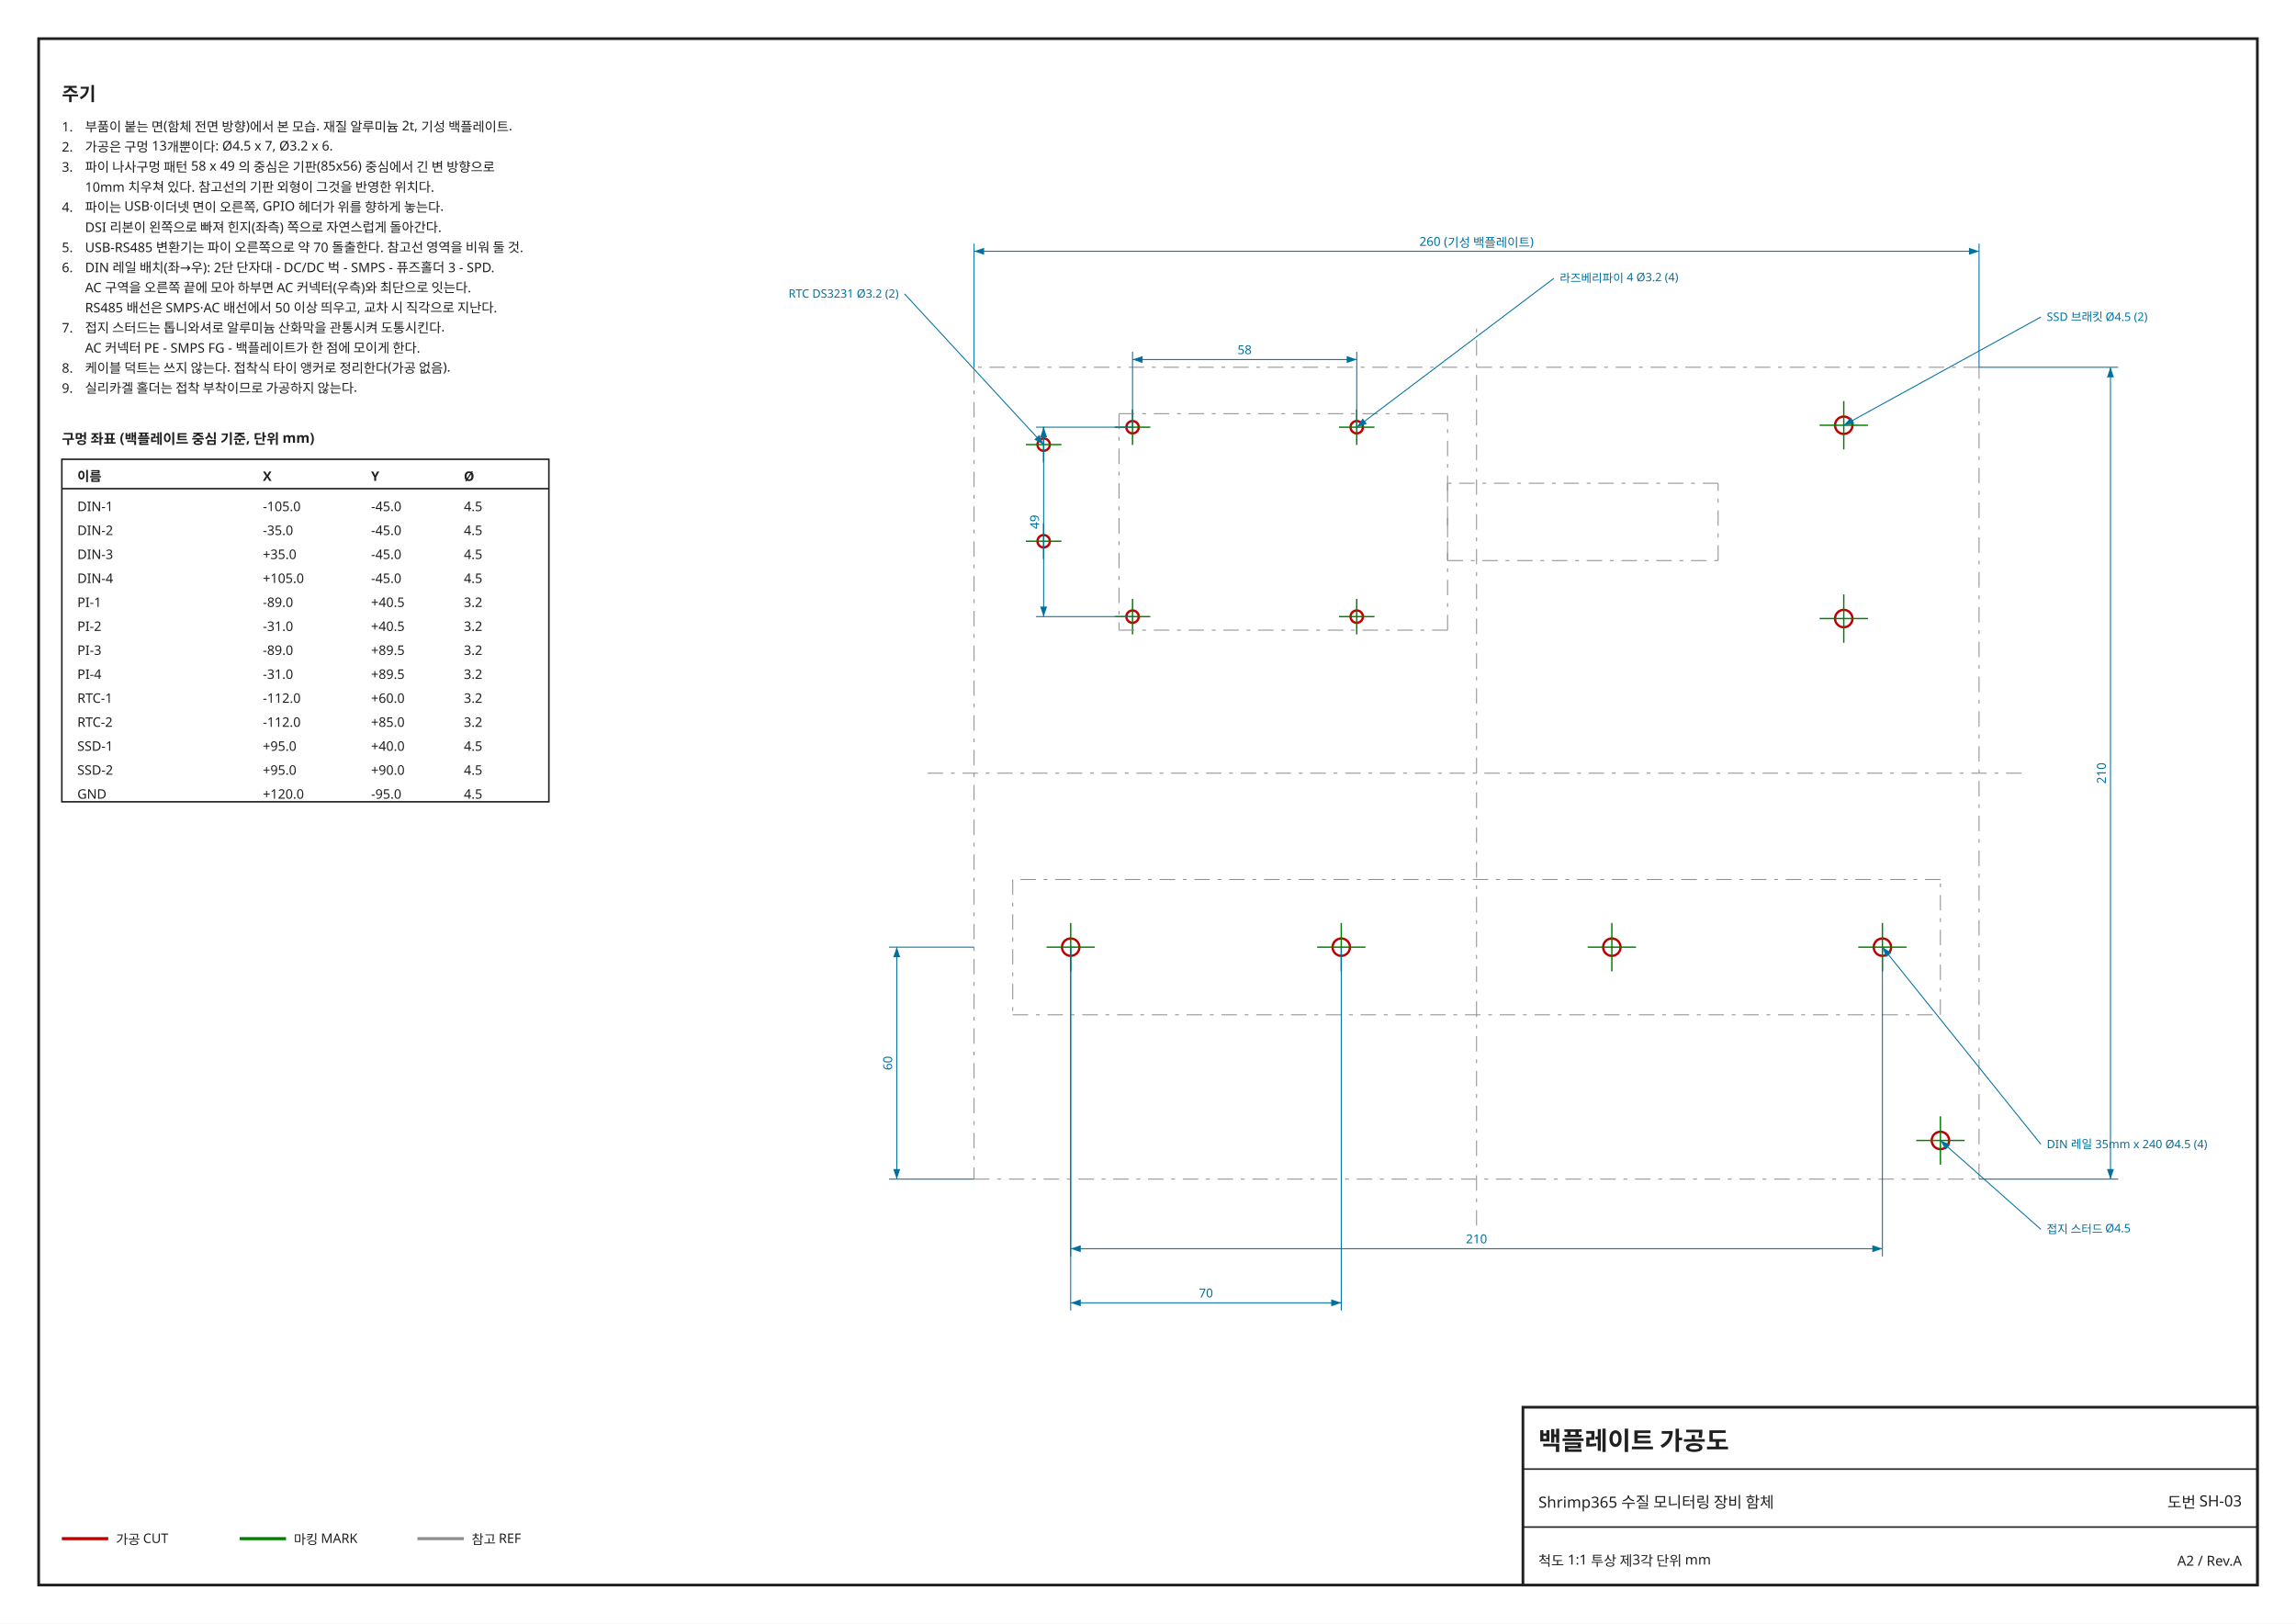
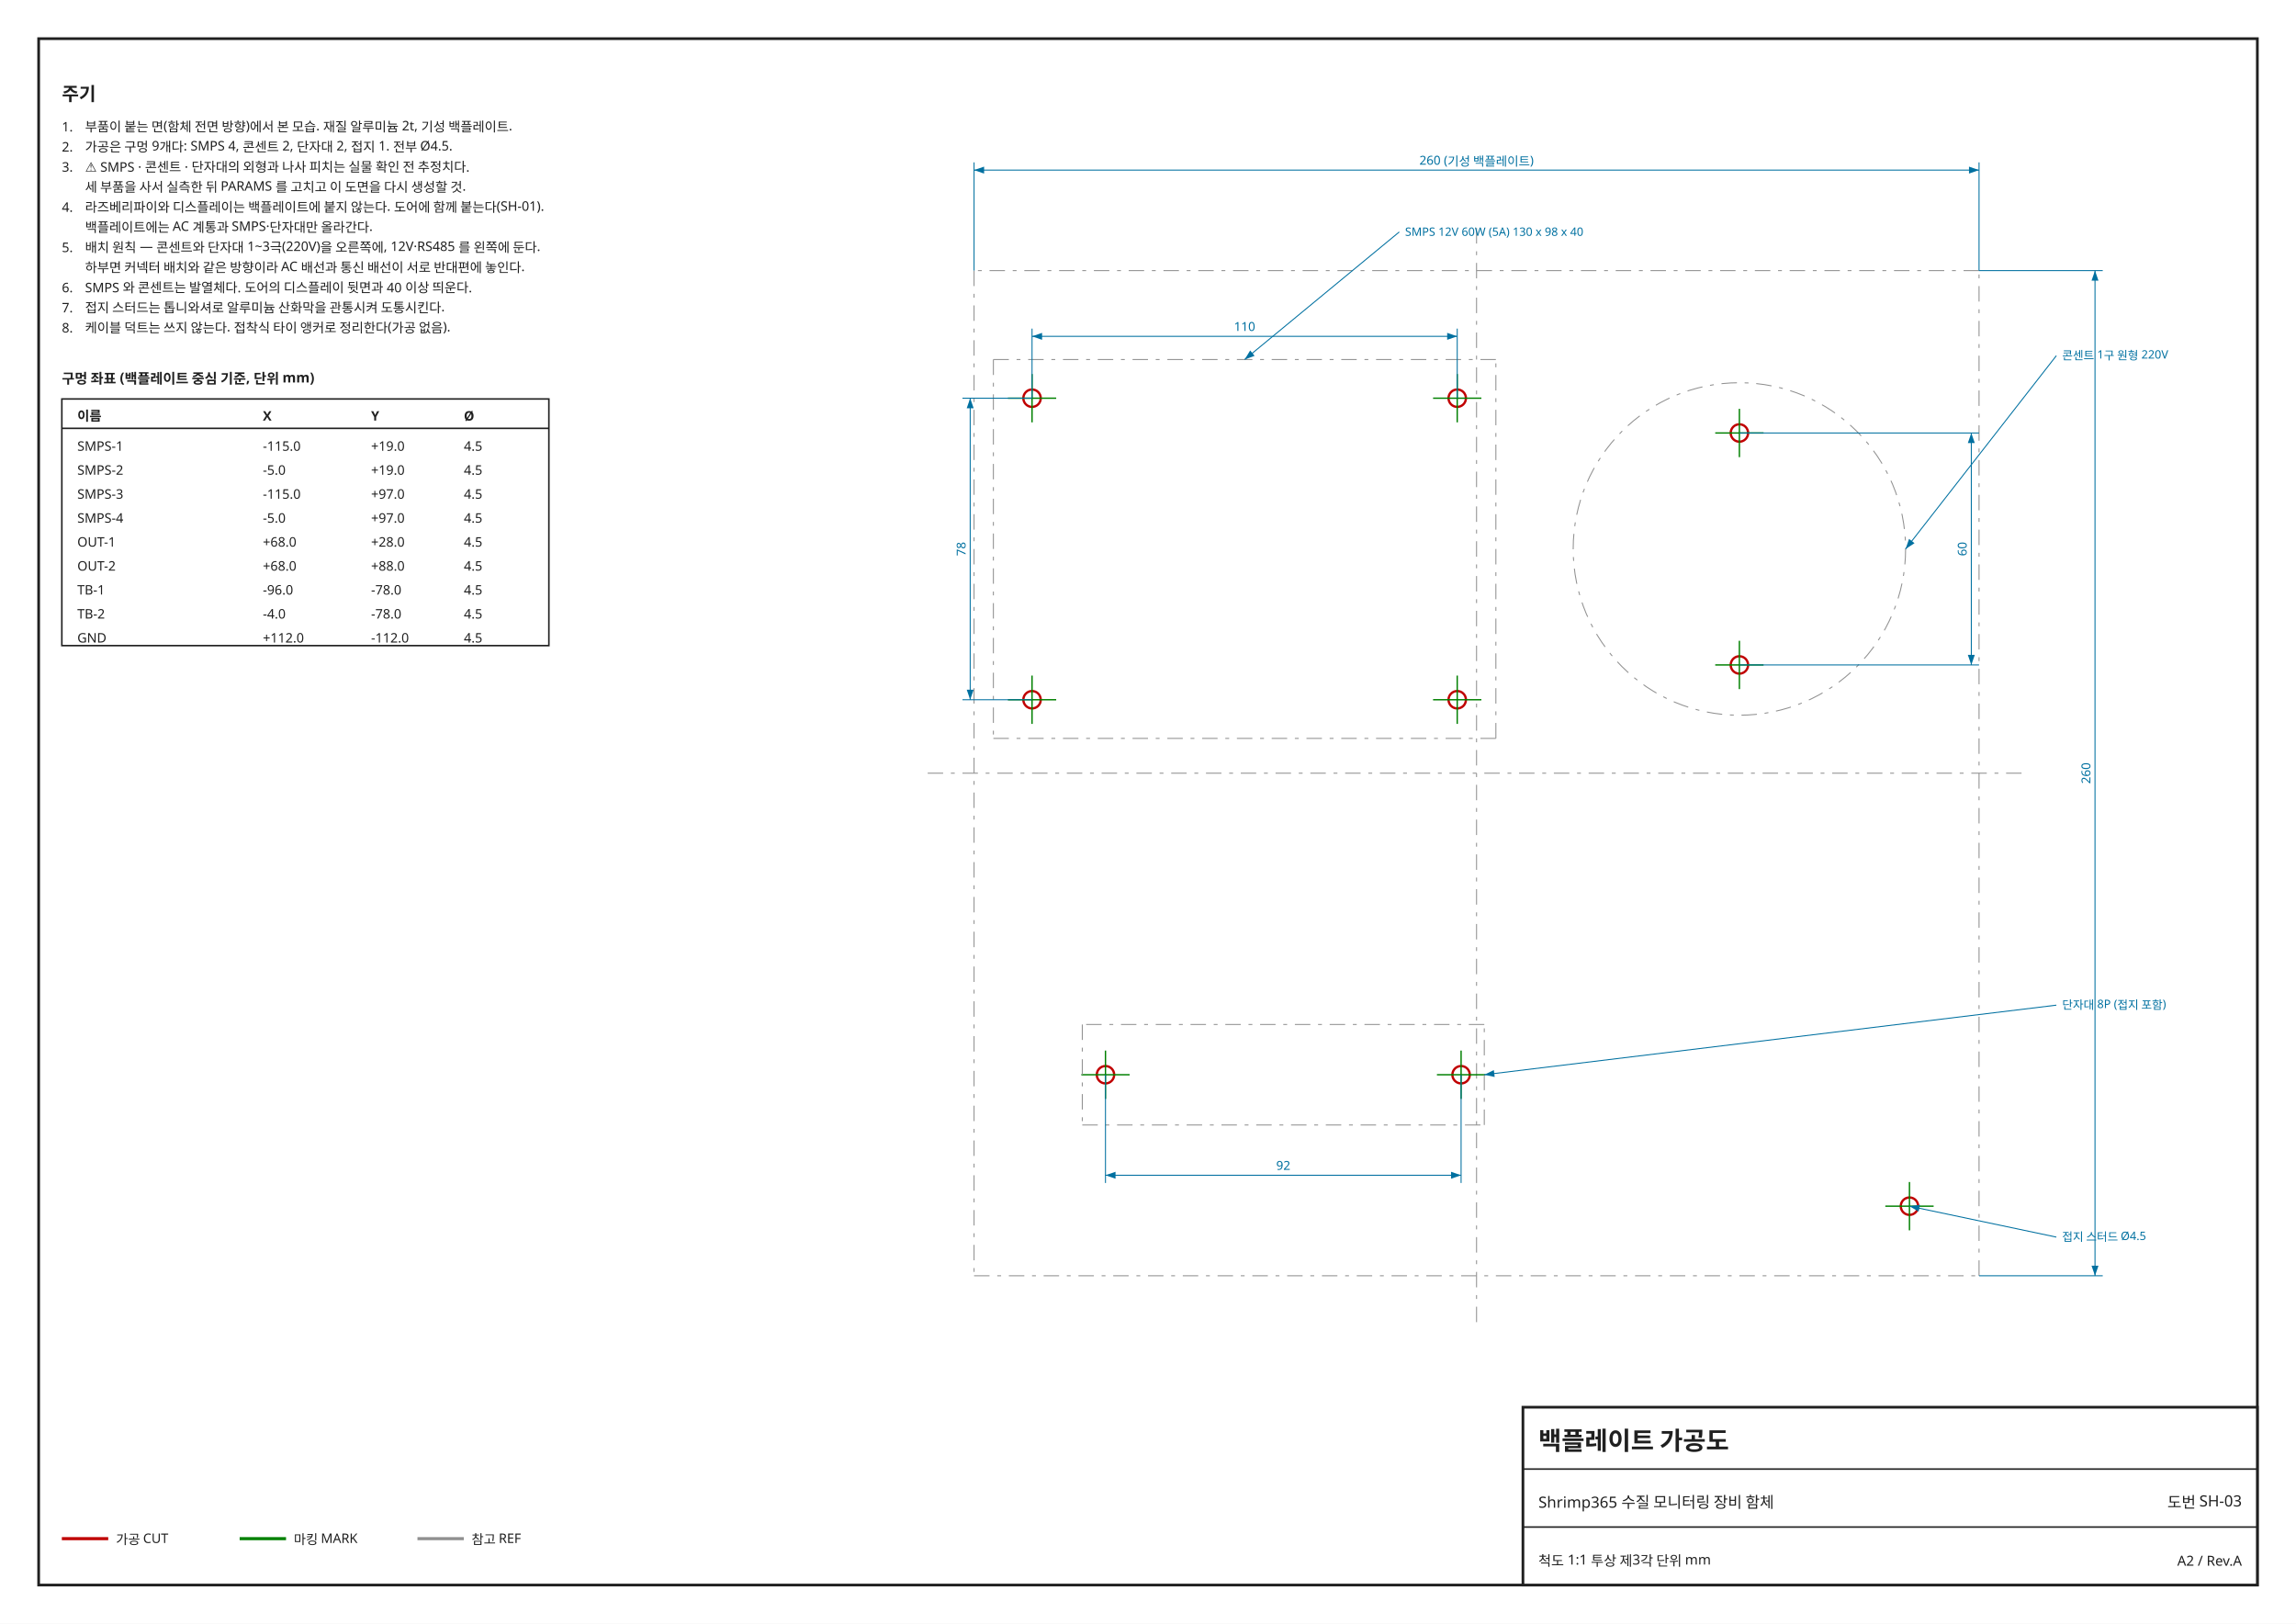
<svg xmlns="http://www.w3.org/2000/svg" width="594mm" height="420mm" viewBox="0 0 594 420">
  <rect x="0" y="0" width="594.0" height="420.0" fill="#ffffff" />
  <rect x="10" y="10" width="574.0" height="400.0" fill="none" stroke="#202020" stroke-width="0.7" />
-   <line x1="252.000" y1="305.000" x2="512.000" y2="305.000" stroke="#909090" stroke-width="0.25" stroke-dasharray="4,2,1,2" fill="none" />
-   <line x1="512.000" y1="305.000" x2="512.000" y2="95.000" stroke="#909090" stroke-width="0.25" stroke-dasharray="4,2,1,2" fill="none" />
-   <line x1="512.000" y1="95.000" x2="252.000" y2="95.000" stroke="#909090" stroke-width="0.25" stroke-dasharray="4,2,1,2" fill="none" />
-   <line x1="252.000" y1="95.000" x2="252.000" y2="305.000" stroke="#909090" stroke-width="0.25" stroke-dasharray="4,2,1,2" fill="none" />
+   <line x1="252.000" y1="330.000" x2="512.000" y2="330.000" stroke="#909090" stroke-width="0.25" stroke-dasharray="4,2,1,2" fill="none" />
+   <line x1="512.000" y1="330.000" x2="512.000" y2="70.000" stroke="#909090" stroke-width="0.25" stroke-dasharray="4,2,1,2" fill="none" />
+   <line x1="512.000" y1="70.000" x2="252.000" y2="70.000" stroke="#909090" stroke-width="0.25" stroke-dasharray="4,2,1,2" fill="none" />
+   <line x1="252.000" y1="70.000" x2="252.000" y2="330.000" stroke="#909090" stroke-width="0.25" stroke-dasharray="4,2,1,2" fill="none" />
  <line x1="240.000" y1="200.000" x2="524.000" y2="200.000" stroke="#909090" stroke-width="0.25" stroke-dasharray="4,2,1,2" fill="none" />
-   <line x1="382.000" y1="317.000" x2="382.000" y2="83.000" stroke="#909090" stroke-width="0.25" stroke-dasharray="4,2,1,2" fill="none" />
-   <circle cx="277.000" cy="245.000" r="2.250" stroke="#c00000" stroke-width="0.6" fill="none" />
-   <line x1="270.750" y1="245.000" x2="283.250" y2="245.000" stroke="#008000" stroke-width="0.35" fill="none" />
-   <line x1="277.000" y1="251.250" x2="277.000" y2="238.750" stroke="#008000" stroke-width="0.35" fill="none" />
-   <circle cx="347.000" cy="245.000" r="2.250" stroke="#c00000" stroke-width="0.6" fill="none" />
-   <line x1="340.750" y1="245.000" x2="353.250" y2="245.000" stroke="#008000" stroke-width="0.35" fill="none" />
-   <line x1="347.000" y1="251.250" x2="347.000" y2="238.750" stroke="#008000" stroke-width="0.35" fill="none" />
-   <circle cx="417.000" cy="245.000" r="2.250" stroke="#c00000" stroke-width="0.6" fill="none" />
-   <line x1="410.750" y1="245.000" x2="423.250" y2="245.000" stroke="#008000" stroke-width="0.35" fill="none" />
-   <line x1="417.000" y1="251.250" x2="417.000" y2="238.750" stroke="#008000" stroke-width="0.35" fill="none" />
-   <circle cx="487.000" cy="245.000" r="2.250" stroke="#c00000" stroke-width="0.6" fill="none" />
-   <line x1="480.750" y1="245.000" x2="493.250" y2="245.000" stroke="#008000" stroke-width="0.35" fill="none" />
-   <line x1="487.000" y1="251.250" x2="487.000" y2="238.750" stroke="#008000" stroke-width="0.35" fill="none" />
-   <circle cx="293.000" cy="159.500" r="1.600" stroke="#c00000" stroke-width="0.6" fill="none" />
-   <line x1="288.400" y1="159.500" x2="297.600" y2="159.500" stroke="#008000" stroke-width="0.35" fill="none" />
-   <line x1="293.000" y1="164.100" x2="293.000" y2="154.900" stroke="#008000" stroke-width="0.35" fill="none" />
-   <circle cx="351.000" cy="159.500" r="1.600" stroke="#c00000" stroke-width="0.6" fill="none" />
-   <line x1="346.400" y1="159.500" x2="355.600" y2="159.500" stroke="#008000" stroke-width="0.35" fill="none" />
-   <line x1="351.000" y1="164.100" x2="351.000" y2="154.900" stroke="#008000" stroke-width="0.35" fill="none" />
-   <circle cx="293.000" cy="110.500" r="1.600" stroke="#c00000" stroke-width="0.6" fill="none" />
-   <line x1="288.400" y1="110.500" x2="297.600" y2="110.500" stroke="#008000" stroke-width="0.35" fill="none" />
-   <line x1="293.000" y1="115.100" x2="293.000" y2="105.900" stroke="#008000" stroke-width="0.35" fill="none" />
-   <circle cx="351.000" cy="110.500" r="1.600" stroke="#c00000" stroke-width="0.6" fill="none" />
-   <line x1="346.400" y1="110.500" x2="355.600" y2="110.500" stroke="#008000" stroke-width="0.35" fill="none" />
-   <line x1="351.000" y1="115.100" x2="351.000" y2="105.900" stroke="#008000" stroke-width="0.35" fill="none" />
-   <circle cx="270.000" cy="140.000" r="1.600" stroke="#c00000" stroke-width="0.6" fill="none" />
-   <line x1="265.400" y1="140.000" x2="274.600" y2="140.000" stroke="#008000" stroke-width="0.35" fill="none" />
-   <line x1="270.000" y1="144.600" x2="270.000" y2="135.400" stroke="#008000" stroke-width="0.35" fill="none" />
-   <circle cx="270.000" cy="115.000" r="1.600" stroke="#c00000" stroke-width="0.6" fill="none" />
-   <line x1="265.400" y1="115.000" x2="274.600" y2="115.000" stroke="#008000" stroke-width="0.35" fill="none" />
-   <line x1="270.000" y1="119.600" x2="270.000" y2="110.400" stroke="#008000" stroke-width="0.35" fill="none" />
-   <circle cx="477.000" cy="160.000" r="2.250" stroke="#c00000" stroke-width="0.6" fill="none" />
-   <line x1="470.750" y1="160.000" x2="483.250" y2="160.000" stroke="#008000" stroke-width="0.35" fill="none" />
-   <line x1="477.000" y1="166.250" x2="477.000" y2="153.750" stroke="#008000" stroke-width="0.35" fill="none" />
-   <circle cx="477.000" cy="110.000" r="2.250" stroke="#c00000" stroke-width="0.6" fill="none" />
-   <line x1="470.750" y1="110.000" x2="483.250" y2="110.000" stroke="#008000" stroke-width="0.35" fill="none" />
-   <line x1="477.000" y1="116.250" x2="477.000" y2="103.750" stroke="#008000" stroke-width="0.35" fill="none" />
-   <circle cx="502.000" cy="295.000" r="2.250" stroke="#c00000" stroke-width="0.6" fill="none" />
-   <line x1="495.750" y1="295.000" x2="508.250" y2="295.000" stroke="#008000" stroke-width="0.35" fill="none" />
-   <line x1="502.000" y1="301.250" x2="502.000" y2="288.750" stroke="#008000" stroke-width="0.35" fill="none" />
-   <line x1="262.000" y1="262.500" x2="502.000" y2="262.500" stroke="#909090" stroke-width="0.25" stroke-dasharray="4,2,1,2" fill="none" />
-   <line x1="502.000" y1="262.500" x2="502.000" y2="227.500" stroke="#909090" stroke-width="0.25" stroke-dasharray="4,2,1,2" fill="none" />
-   <line x1="502.000" y1="227.500" x2="262.000" y2="227.500" stroke="#909090" stroke-width="0.25" stroke-dasharray="4,2,1,2" fill="none" />
-   <line x1="262.000" y1="227.500" x2="262.000" y2="262.500" stroke="#909090" stroke-width="0.25" stroke-dasharray="4,2,1,2" fill="none" />
-   <line x1="289.500" y1="163.000" x2="374.500" y2="163.000" stroke="#909090" stroke-width="0.25" stroke-dasharray="4,2,1,2" fill="none" />
-   <line x1="374.500" y1="163.000" x2="374.500" y2="107.000" stroke="#909090" stroke-width="0.25" stroke-dasharray="4,2,1,2" fill="none" />
-   <line x1="374.500" y1="107.000" x2="289.500" y2="107.000" stroke="#909090" stroke-width="0.25" stroke-dasharray="4,2,1,2" fill="none" />
-   <line x1="289.500" y1="107.000" x2="289.500" y2="163.000" stroke="#909090" stroke-width="0.25" stroke-dasharray="4,2,1,2" fill="none" />
-   <line x1="374.500" y1="145.000" x2="444.500" y2="145.000" stroke="#909090" stroke-width="0.25" stroke-dasharray="4,2,1,2" fill="none" />
-   <line x1="444.500" y1="145.000" x2="444.500" y2="125.000" stroke="#909090" stroke-width="0.25" stroke-dasharray="4,2,1,2" fill="none" />
-   <line x1="444.500" y1="125.000" x2="374.500" y2="125.000" stroke="#909090" stroke-width="0.25" stroke-dasharray="4,2,1,2" fill="none" />
-   <line x1="374.500" y1="125.000" x2="374.500" y2="145.000" stroke="#909090" stroke-width="0.25" stroke-dasharray="4,2,1,2" fill="none" />
-   <line x1="277.000" y1="245.000" x2="277.000" y2="325.000" stroke="#0070a0" stroke-width="0.25" fill="none" />
-   <line x1="487.000" y1="245.000" x2="487.000" y2="325.000" stroke="#0070a0" stroke-width="0.25" fill="none" />
-   <line x1="277.000" y1="323.000" x2="487.000" y2="323.000" stroke="#0070a0" stroke-width="0.25" fill="none" />
-   <polygon points="277.000,323.000 279.600,323.900 279.600,322.100" fill="#0070a0" />
-   <polygon points="487.000,323.000 484.400,322.100 484.400,323.900" fill="#0070a0" />
-   <text x="382.000" y="321.600" font-family="sans-serif" font-size="3.20" text-anchor="middle" fill="#0070a0" font-weight="normal">210</text>
-   <line x1="277.000" y1="245.000" x2="277.000" y2="339.000" stroke="#0070a0" stroke-width="0.25" fill="none" />
-   <line x1="347.000" y1="245.000" x2="347.000" y2="339.000" stroke="#0070a0" stroke-width="0.25" fill="none" />
-   <line x1="277.000" y1="337.000" x2="347.000" y2="337.000" stroke="#0070a0" stroke-width="0.25" fill="none" />
-   <polygon points="277.000,337.000 279.600,337.900 279.600,336.100" fill="#0070a0" />
-   <polygon points="347.000,337.000 344.400,336.100 344.400,337.900" fill="#0070a0" />
-   <text x="312.000" y="335.600" font-family="sans-serif" font-size="3.20" text-anchor="middle" fill="#0070a0" font-weight="normal">70</text>
-   <line x1="252.000" y1="305.000" x2="230.000" y2="305.000" stroke="#0070a0" stroke-width="0.25" fill="none" />
-   <line x1="252.000" y1="245.000" x2="230.000" y2="245.000" stroke="#0070a0" stroke-width="0.25" fill="none" />
-   <line x1="232.000" y1="305.000" x2="232.000" y2="245.000" stroke="#0070a0" stroke-width="0.25" fill="none" />
-   <polygon points="232.000,305.000 232.900,302.400 231.100,302.400" fill="#0070a0" />
-   <polygon points="232.000,245.000 231.100,247.600 232.900,247.600" fill="#0070a0" />
-   <text x="230.800" y="275.000" font-family="sans-serif" font-size="3.2" text-anchor="middle" fill="#0070a0" transform="rotate(-90 230.800 275.000)">60</text>
-   <line x1="293.000" y1="110.500" x2="293.000" y2="91.000" stroke="#0070a0" stroke-width="0.25" fill="none" />
-   <line x1="351.000" y1="110.500" x2="351.000" y2="91.000" stroke="#0070a0" stroke-width="0.25" fill="none" />
-   <line x1="293.000" y1="93.000" x2="351.000" y2="93.000" stroke="#0070a0" stroke-width="0.25" fill="none" />
-   <polygon points="293.000,93.000 295.600,93.900 295.600,92.100" fill="#0070a0" />
-   <polygon points="351.000,93.000 348.400,92.100 348.400,93.900" fill="#0070a0" />
-   <text x="322.000" y="91.600" font-family="sans-serif" font-size="3.20" text-anchor="middle" fill="#0070a0" font-weight="normal">58</text>
-   <line x1="293.000" y1="159.500" x2="268.000" y2="159.500" stroke="#0070a0" stroke-width="0.25" fill="none" />
-   <line x1="293.000" y1="110.500" x2="268.000" y2="110.500" stroke="#0070a0" stroke-width="0.25" fill="none" />
-   <line x1="270.000" y1="159.500" x2="270.000" y2="110.500" stroke="#0070a0" stroke-width="0.25" fill="none" />
-   <polygon points="270.000,159.500 270.900,156.900 269.100,156.900" fill="#0070a0" />
-   <polygon points="270.000,110.500 269.100,113.100 270.900,113.100" fill="#0070a0" />
-   <text x="268.800" y="135.000" font-family="sans-serif" font-size="3.2" text-anchor="middle" fill="#0070a0" transform="rotate(-90 268.800 135.000)">49</text>
-   <line x1="252.000" y1="95.000" x2="252.000" y2="63.000" stroke="#0070a0" stroke-width="0.25" fill="none" />
-   <line x1="512.000" y1="95.000" x2="512.000" y2="63.000" stroke="#0070a0" stroke-width="0.25" fill="none" />
-   <line x1="252.000" y1="65.000" x2="512.000" y2="65.000" stroke="#0070a0" stroke-width="0.25" fill="none" />
-   <polygon points="252.000,65.000 254.600,65.900 254.600,64.100" fill="#0070a0" />
-   <polygon points="512.000,65.000 509.400,64.100 509.400,65.900" fill="#0070a0" />
-   <text x="382.000" y="63.600" font-family="sans-serif" font-size="3.20" text-anchor="middle" fill="#0070a0" font-weight="normal">260 (기성 백플레이트)</text>
-   <line x1="512.000" y1="305.000" x2="548.000" y2="305.000" stroke="#0070a0" stroke-width="0.25" fill="none" />
-   <line x1="512.000" y1="95.000" x2="548.000" y2="95.000" stroke="#0070a0" stroke-width="0.25" fill="none" />
-   <line x1="546.000" y1="305.000" x2="546.000" y2="95.000" stroke="#0070a0" stroke-width="0.25" fill="none" />
-   <polygon points="546.000,305.000 546.900,302.400 545.100,302.400" fill="#0070a0" />
-   <polygon points="546.000,95.000 545.100,97.600 546.900,97.600" fill="#0070a0" />
-   <text x="544.800" y="200.000" font-family="sans-serif" font-size="3.2" text-anchor="middle" fill="#0070a0" transform="rotate(-90 544.800 200.000)">210</text>
-   <line x1="487.000" y1="245.000" x2="528.000" y2="296.000" stroke="#0070a0" stroke-width="0.25" fill="none" />
-   <polygon points="487.000,245.000 487.928,247.590 489.330,246.462" fill="#0070a0" />
-   <text x="529.500" y="297.000" font-family="sans-serif" font-size="3.00" text-anchor="start" fill="#0070a0" font-weight="normal">DIN 레일 35mm x 240  Ø4.5 (4)</text>
-   <line x1="351.000" y1="110.500" x2="402.000" y2="72.000" stroke="#0070a0" stroke-width="0.25" fill="none" />
-   <polygon points="351.000,110.500 353.617,109.652 352.533,108.215" fill="#0070a0" />
-   <text x="403.500" y="73.000" font-family="sans-serif" font-size="3.00" text-anchor="start" fill="#0070a0" font-weight="normal">라즈베리파이 4  Ø3.2 (4)</text>
-   <line x1="270.000" y1="115.000" x2="234.000" y2="76.000" stroke="#0070a0" stroke-width="0.25" fill="none" />
-   <polygon points="270.000,115.000 268.898,112.479 267.575,113.700" fill="#0070a0" />
-   <text x="232.500" y="77.000" font-family="sans-serif" font-size="3.00" text-anchor="end" fill="#0070a0" font-weight="normal">RTC DS3231  Ø3.2 (2)</text>
-   <line x1="477.000" y1="110.000" x2="528.000" y2="82.000" stroke="#0070a0" stroke-width="0.25" fill="none" />
-   <polygon points="477.000,110.000 479.712,109.538 478.846,107.960" fill="#0070a0" />
-   <text x="529.500" y="83.000" font-family="sans-serif" font-size="3.00" text-anchor="start" fill="#0070a0" font-weight="normal">SSD 브래킷  Ø4.5 (2)</text>
-   <line x1="502.000" y1="295.000" x2="528.000" y2="318.000" stroke="#0070a0" stroke-width="0.25" fill="none" />
-   <polygon points="502.000,295.000 503.351,297.397 504.544,296.049" fill="#0070a0" />
-   <text x="529.500" y="319.000" font-family="sans-serif" font-size="3.00" text-anchor="start" fill="#0070a0" font-weight="normal">접지 스터드 Ø4.5</text>
+   <line x1="382.000" y1="342.000" x2="382.000" y2="58.000" stroke="#909090" stroke-width="0.25" stroke-dasharray="4,2,1,2" fill="none" />
+   <circle cx="267.000" cy="181.000" r="2.250" stroke="#c00000" stroke-width="0.6" fill="none" />
+   <line x1="260.750" y1="181.000" x2="273.250" y2="181.000" stroke="#008000" stroke-width="0.35" fill="none" />
+   <line x1="267.000" y1="187.250" x2="267.000" y2="174.750" stroke="#008000" stroke-width="0.35" fill="none" />
+   <circle cx="377.000" cy="181.000" r="2.250" stroke="#c00000" stroke-width="0.6" fill="none" />
+   <line x1="370.750" y1="181.000" x2="383.250" y2="181.000" stroke="#008000" stroke-width="0.35" fill="none" />
+   <line x1="377.000" y1="187.250" x2="377.000" y2="174.750" stroke="#008000" stroke-width="0.35" fill="none" />
+   <circle cx="267.000" cy="103.000" r="2.250" stroke="#c00000" stroke-width="0.6" fill="none" />
+   <line x1="260.750" y1="103.000" x2="273.250" y2="103.000" stroke="#008000" stroke-width="0.35" fill="none" />
+   <line x1="267.000" y1="109.250" x2="267.000" y2="96.750" stroke="#008000" stroke-width="0.35" fill="none" />
+   <circle cx="377.000" cy="103.000" r="2.250" stroke="#c00000" stroke-width="0.6" fill="none" />
+   <line x1="370.750" y1="103.000" x2="383.250" y2="103.000" stroke="#008000" stroke-width="0.35" fill="none" />
+   <line x1="377.000" y1="109.250" x2="377.000" y2="96.750" stroke="#008000" stroke-width="0.35" fill="none" />
+   <circle cx="450.000" cy="172.000" r="2.250" stroke="#c00000" stroke-width="0.6" fill="none" />
+   <line x1="443.750" y1="172.000" x2="456.250" y2="172.000" stroke="#008000" stroke-width="0.35" fill="none" />
+   <line x1="450.000" y1="178.250" x2="450.000" y2="165.750" stroke="#008000" stroke-width="0.35" fill="none" />
+   <circle cx="450.000" cy="112.000" r="2.250" stroke="#c00000" stroke-width="0.6" fill="none" />
+   <line x1="443.750" y1="112.000" x2="456.250" y2="112.000" stroke="#008000" stroke-width="0.35" fill="none" />
+   <line x1="450.000" y1="118.250" x2="450.000" y2="105.750" stroke="#008000" stroke-width="0.35" fill="none" />
+   <circle cx="286.000" cy="278.000" r="2.250" stroke="#c00000" stroke-width="0.6" fill="none" />
+   <line x1="279.750" y1="278.000" x2="292.250" y2="278.000" stroke="#008000" stroke-width="0.35" fill="none" />
+   <line x1="286.000" y1="284.250" x2="286.000" y2="271.750" stroke="#008000" stroke-width="0.35" fill="none" />
+   <circle cx="378.000" cy="278.000" r="2.250" stroke="#c00000" stroke-width="0.6" fill="none" />
+   <line x1="371.750" y1="278.000" x2="384.250" y2="278.000" stroke="#008000" stroke-width="0.35" fill="none" />
+   <line x1="378.000" y1="284.250" x2="378.000" y2="271.750" stroke="#008000" stroke-width="0.35" fill="none" />
+   <circle cx="494.000" cy="312.000" r="2.250" stroke="#c00000" stroke-width="0.6" fill="none" />
+   <line x1="487.750" y1="312.000" x2="500.250" y2="312.000" stroke="#008000" stroke-width="0.35" fill="none" />
+   <line x1="494.000" y1="318.250" x2="494.000" y2="305.750" stroke="#008000" stroke-width="0.35" fill="none" />
+   <line x1="257.000" y1="191.000" x2="387.000" y2="191.000" stroke="#909090" stroke-width="0.25" stroke-dasharray="4,2,1,2" fill="none" />
+   <line x1="387.000" y1="191.000" x2="387.000" y2="93.000" stroke="#909090" stroke-width="0.25" stroke-dasharray="4,2,1,2" fill="none" />
+   <line x1="387.000" y1="93.000" x2="257.000" y2="93.000" stroke="#909090" stroke-width="0.25" stroke-dasharray="4,2,1,2" fill="none" />
+   <line x1="257.000" y1="93.000" x2="257.000" y2="191.000" stroke="#909090" stroke-width="0.25" stroke-dasharray="4,2,1,2" fill="none" />
+   <circle cx="450.000" cy="142.000" r="43.000" stroke="#909090" stroke-width="0.25" stroke-dasharray="4,2,1,2" fill="none" />
+   <line x1="280.000" y1="291.000" x2="384.000" y2="291.000" stroke="#909090" stroke-width="0.25" stroke-dasharray="4,2,1,2" fill="none" />
+   <line x1="384.000" y1="291.000" x2="384.000" y2="265.000" stroke="#909090" stroke-width="0.25" stroke-dasharray="4,2,1,2" fill="none" />
+   <line x1="384.000" y1="265.000" x2="280.000" y2="265.000" stroke="#909090" stroke-width="0.25" stroke-dasharray="4,2,1,2" fill="none" />
+   <line x1="280.000" y1="265.000" x2="280.000" y2="291.000" stroke="#909090" stroke-width="0.25" stroke-dasharray="4,2,1,2" fill="none" />
+   <line x1="252.000" y1="70.000" x2="252.000" y2="42.000" stroke="#0070a0" stroke-width="0.25" fill="none" />
+   <line x1="512.000" y1="70.000" x2="512.000" y2="42.000" stroke="#0070a0" stroke-width="0.25" fill="none" />
+   <line x1="252.000" y1="44.000" x2="512.000" y2="44.000" stroke="#0070a0" stroke-width="0.25" fill="none" />
+   <polygon points="252.000,44.000 254.600,44.900 254.600,43.100" fill="#0070a0" />
+   <polygon points="512.000,44.000 509.400,43.100 509.400,44.900" fill="#0070a0" />
+   <text x="382.000" y="42.600" font-family="sans-serif" font-size="3.20" text-anchor="middle" fill="#0070a0" font-weight="normal">260 (기성 백플레이트)</text>
+   <line x1="512.000" y1="330.000" x2="544.000" y2="330.000" stroke="#0070a0" stroke-width="0.25" fill="none" />
+   <line x1="512.000" y1="70.000" x2="544.000" y2="70.000" stroke="#0070a0" stroke-width="0.25" fill="none" />
+   <line x1="542.000" y1="330.000" x2="542.000" y2="70.000" stroke="#0070a0" stroke-width="0.25" fill="none" />
+   <polygon points="542.000,330.000 542.900,327.400 541.100,327.400" fill="#0070a0" />
+   <polygon points="542.000,70.000 541.100,72.600 542.900,72.600" fill="#0070a0" />
+   <text x="540.800" y="200.000" font-family="sans-serif" font-size="3.2" text-anchor="middle" fill="#0070a0" transform="rotate(-90 540.800 200.000)">260</text>
+   <line x1="267.000" y1="103.000" x2="267.000" y2="85.000" stroke="#0070a0" stroke-width="0.25" fill="none" />
+   <line x1="377.000" y1="103.000" x2="377.000" y2="85.000" stroke="#0070a0" stroke-width="0.25" fill="none" />
+   <line x1="267.000" y1="87.000" x2="377.000" y2="87.000" stroke="#0070a0" stroke-width="0.25" fill="none" />
+   <polygon points="267.000,87.000 269.600,87.900 269.600,86.100" fill="#0070a0" />
+   <polygon points="377.000,87.000 374.400,86.100 374.400,87.900" fill="#0070a0" />
+   <text x="322.000" y="85.600" font-family="sans-serif" font-size="3.20" text-anchor="middle" fill="#0070a0" font-weight="normal">110</text>
+   <line x1="267.000" y1="181.000" x2="249.000" y2="181.000" stroke="#0070a0" stroke-width="0.25" fill="none" />
+   <line x1="267.000" y1="103.000" x2="249.000" y2="103.000" stroke="#0070a0" stroke-width="0.25" fill="none" />
+   <line x1="251.000" y1="181.000" x2="251.000" y2="103.000" stroke="#0070a0" stroke-width="0.25" fill="none" />
+   <polygon points="251.000,181.000 251.900,178.400 250.100,178.400" fill="#0070a0" />
+   <polygon points="251.000,103.000 250.100,105.600 251.900,105.600" fill="#0070a0" />
+   <text x="249.800" y="142.000" font-family="sans-serif" font-size="3.2" text-anchor="middle" fill="#0070a0" transform="rotate(-90 249.800 142.000)">78</text>
+   <line x1="450.000" y1="172.000" x2="512.000" y2="172.000" stroke="#0070a0" stroke-width="0.25" fill="none" />
+   <line x1="450.000" y1="112.000" x2="512.000" y2="112.000" stroke="#0070a0" stroke-width="0.25" fill="none" />
+   <line x1="510.000" y1="172.000" x2="510.000" y2="112.000" stroke="#0070a0" stroke-width="0.25" fill="none" />
+   <polygon points="510.000,172.000 510.900,169.400 509.100,169.400" fill="#0070a0" />
+   <polygon points="510.000,112.000 509.100,114.600 510.900,114.600" fill="#0070a0" />
+   <text x="508.800" y="142.000" font-family="sans-serif" font-size="3.2" text-anchor="middle" fill="#0070a0" transform="rotate(-90 508.800 142.000)">60</text>
+   <line x1="286.000" y1="278.000" x2="286.000" y2="306.000" stroke="#0070a0" stroke-width="0.25" fill="none" />
+   <line x1="378.000" y1="278.000" x2="378.000" y2="306.000" stroke="#0070a0" stroke-width="0.25" fill="none" />
+   <line x1="286.000" y1="304.000" x2="378.000" y2="304.000" stroke="#0070a0" stroke-width="0.25" fill="none" />
+   <polygon points="286.000,304.000 288.600,304.900 288.600,303.100" fill="#0070a0" />
+   <polygon points="378.000,304.000 375.400,303.100 375.400,304.900" fill="#0070a0" />
+   <text x="332.000" y="302.600" font-family="sans-serif" font-size="3.20" text-anchor="middle" fill="#0070a0" font-weight="normal">92</text>
+   <line x1="322.000" y1="93.000" x2="362.000" y2="60.000" stroke="#0070a0" stroke-width="0.25" fill="none" />
+   <polygon points="322.000,93.000 324.578,92.040 323.433,90.651" fill="#0070a0" />
+   <text x="363.500" y="61.000" font-family="sans-serif" font-size="3.00" text-anchor="start" fill="#0070a0" font-weight="normal">SMPS 12V 60W (5A)  130 x 98 x 40</text>
+   <line x1="493.000" y1="142.000" x2="532.000" y2="92.000" stroke="#0070a0" stroke-width="0.25" fill="none" />
+   <polygon points="493.000,142.000 495.309,140.503 493.889,139.396" fill="#0070a0" />
+   <text x="533.500" y="93.000" font-family="sans-serif" font-size="3.00" text-anchor="start" fill="#0070a0" font-weight="normal">콘센트 1구 원형 220V</text>
+   <line x1="384.000" y1="278.000" x2="532.000" y2="260.000" stroke="#0070a0" stroke-width="0.25" fill="none" />
+   <polygon points="384.000,278.000 386.690,278.580 386.472,276.793" fill="#0070a0" />
+   <text x="533.500" y="261.000" font-family="sans-serif" font-size="3.00" text-anchor="start" fill="#0070a0" font-weight="normal">단자대 8P (접지 포함)</text>
+   <line x1="494.000" y1="312.000" x2="532.000" y2="320.000" stroke="#0070a0" stroke-width="0.25" fill="none" />
+   <polygon points="494.000,312.000 496.359,313.416 496.730,311.655" fill="#0070a0" />
+   <text x="533.500" y="321.000" font-family="sans-serif" font-size="3.00" text-anchor="start" fill="#0070a0" font-weight="normal">접지 스터드 Ø4.5</text>
  <rect x="394.0" y="364.0" width="190.0" height="46.0" fill="#ffffff" stroke="#202020" stroke-width="0.7" />
  <line x1="394.0" y1="380.0" x2="584.0" y2="380.0" stroke="#202020" stroke-width="0.4" />
  <line x1="394.0" y1="395.0" x2="584.0" y2="395.0" stroke="#202020" stroke-width="0.4" />
  <text x="398.000" y="375.000" font-family="sans-serif" font-size="6.50" text-anchor="start" fill="#202020" font-weight="bold">백플레이트 가공도</text>
  <text x="398.000" y="390.000" font-family="sans-serif" font-size="4.00" text-anchor="start" fill="#202020" font-weight="normal">Shrimp365 수질 모니터링 장비 함체</text>
  <text x="580.000" y="390.000" font-family="sans-serif" font-size="4.00" text-anchor="end" fill="#202020" font-weight="normal">도번 SH-03</text>
  <text x="398.000" y="405.000" font-family="sans-serif" font-size="3.60" text-anchor="start" fill="#202020" font-weight="normal">척도 1:1   투상 제3각   단위 mm</text>
  <text x="580.000" y="405.000" font-family="sans-serif" font-size="3.60" text-anchor="end" fill="#202020" font-weight="normal">A2 / Rev.A</text>
  <text x="16.000" y="26.000" font-family="sans-serif" font-size="4.80" text-anchor="start" fill="#202020" font-weight="bold">주기</text>
  <text x="16.000" y="34.000" font-family="sans-serif" font-size="3.40" text-anchor="start" fill="#202020" font-weight="normal">1.</text>
  <text x="22.000" y="34.000" font-family="sans-serif" font-size="3.40" text-anchor="start" fill="#202020" font-weight="normal">부품이 붙는 면(함체 전면 방향)에서 본 모습. 재질 알루미늄 2t, 기성 백플레이트.</text>
  <text x="16.000" y="39.200" font-family="sans-serif" font-size="3.40" text-anchor="start" fill="#202020" font-weight="normal">2.</text>
-   <text x="22.000" y="39.200" font-family="sans-serif" font-size="3.40" text-anchor="start" fill="#202020" font-weight="normal">가공은 구멍 13개뿐이다: Ø4.5 x 7, Ø3.2 x 6.</text>
+   <text x="22.000" y="39.200" font-family="sans-serif" font-size="3.40" text-anchor="start" fill="#202020" font-weight="normal">가공은 구멍 9개다: SMPS 4, 콘센트 2, 단자대 2, 접지 1. 전부 Ø4.5.</text>
  <text x="16.000" y="44.400" font-family="sans-serif" font-size="3.40" text-anchor="start" fill="#202020" font-weight="normal">3.</text>
-   <text x="22.000" y="44.400" font-family="sans-serif" font-size="3.40" text-anchor="start" fill="#202020" font-weight="normal">파이 나사구멍 패턴 58 x 49 의 중심은 기판(85x56) 중심에서 긴 변 방향으로</text>
-   <text x="22.000" y="49.600" font-family="sans-serif" font-size="3.40" text-anchor="start" fill="#202020" font-weight="normal">10mm 치우쳐 있다. 참고선의 기판 외형이 그것을 반영한 위치다.</text>
+   <text x="22.000" y="44.400" font-family="sans-serif" font-size="3.40" text-anchor="start" fill="#202020" font-weight="normal">⚠ SMPS · 콘센트 · 단자대의 외형과 나사 피치는 실물 확인 전 추정치다.</text>
+   <text x="22.000" y="49.600" font-family="sans-serif" font-size="3.40" text-anchor="start" fill="#202020" font-weight="normal">세 부품을 사서 실측한 뒤 PARAMS 를 고치고 이 도면을 다시 생성할 것.</text>
  <text x="16.000" y="54.800" font-family="sans-serif" font-size="3.40" text-anchor="start" fill="#202020" font-weight="normal">4.</text>
-   <text x="22.000" y="54.800" font-family="sans-serif" font-size="3.40" text-anchor="start" fill="#202020" font-weight="normal">파이는 USB·이더넷 면이 오른쪽, GPIO 헤더가 위를 향하게 놓는다.</text>
-   <text x="22.000" y="60.000" font-family="sans-serif" font-size="3.40" text-anchor="start" fill="#202020" font-weight="normal">DSI 리본이 왼쪽으로 빠져 힌지(좌측) 쪽으로 자연스럽게 돌아간다.</text>
+   <text x="22.000" y="54.800" font-family="sans-serif" font-size="3.40" text-anchor="start" fill="#202020" font-weight="normal">라즈베리파이와 디스플레이는 백플레이트에 붙지 않는다. 도어에 함께 붙는다(SH-01).</text>
+   <text x="22.000" y="60.000" font-family="sans-serif" font-size="3.40" text-anchor="start" fill="#202020" font-weight="normal">백플레이트에는 AC 계통과 SMPS·단자대만 올라간다.</text>
  <text x="16.000" y="65.200" font-family="sans-serif" font-size="3.40" text-anchor="start" fill="#202020" font-weight="normal">5.</text>
-   <text x="22.000" y="65.200" font-family="sans-serif" font-size="3.40" text-anchor="start" fill="#202020" font-weight="normal">USB-RS485 변환기는 파이 오른쪽으로 약 70 돌출한다. 참고선 영역을 비워 둘 것.</text>
-   <text x="16.000" y="70.400" font-family="sans-serif" font-size="3.40" text-anchor="start" fill="#202020" font-weight="normal">6.</text>
-   <text x="22.000" y="70.400" font-family="sans-serif" font-size="3.40" text-anchor="start" fill="#202020" font-weight="normal">DIN 레일 배치(좌→우): 2단 단자대 - DC/DC 벅 - SMPS - 퓨즈홀더 3 - SPD.</text>
-   <text x="22.000" y="75.600" font-family="sans-serif" font-size="3.40" text-anchor="start" fill="#202020" font-weight="normal">AC 구역을 오른쪽 끝에 모아 하부면 AC 커넥터(우측)와 최단으로 잇는다.</text>
-   <text x="22.000" y="80.800" font-family="sans-serif" font-size="3.40" text-anchor="start" fill="#202020" font-weight="normal">RS485 배선은 SMPS·AC 배선에서 50 이상 띄우고, 교차 시 직각으로 지난다.</text>
-   <text x="16.000" y="86.000" font-family="sans-serif" font-size="3.40" text-anchor="start" fill="#202020" font-weight="normal">7.</text>
-   <text x="22.000" y="86.000" font-family="sans-serif" font-size="3.40" text-anchor="start" fill="#202020" font-weight="normal">접지 스터드는 톱니와셔로 알루미늄 산화막을 관통시켜 도통시킨다.</text>
-   <text x="22.000" y="91.200" font-family="sans-serif" font-size="3.40" text-anchor="start" fill="#202020" font-weight="normal">AC 커넥터 PE - SMPS FG - 백플레이트가 한 점에 모이게 한다.</text>
-   <text x="16.000" y="96.400" font-family="sans-serif" font-size="3.40" text-anchor="start" fill="#202020" font-weight="normal">8.</text>
-   <text x="22.000" y="96.400" font-family="sans-serif" font-size="3.40" text-anchor="start" fill="#202020" font-weight="normal">케이블 덕트는 쓰지 않는다. 접착식 타이 앵커로 정리한다(가공 없음).</text>
-   <text x="16.000" y="101.600" font-family="sans-serif" font-size="3.40" text-anchor="start" fill="#202020" font-weight="normal">9.</text>
-   <text x="22.000" y="101.600" font-family="sans-serif" font-size="3.40" text-anchor="start" fill="#202020" font-weight="normal">실리카겔 홀더는 접착 부착이므로 가공하지 않는다.</text>
+   <text x="22.000" y="65.200" font-family="sans-serif" font-size="3.40" text-anchor="start" fill="#202020" font-weight="normal">배치 원칙 — 콘센트와 단자대 1~3극(220V)을 오른쪽에, 12V·RS485 를 왼쪽에 둔다.</text>
+   <text x="22.000" y="70.400" font-family="sans-serif" font-size="3.40" text-anchor="start" fill="#202020" font-weight="normal">하부면 커넥터 배치와 같은 방향이라 AC 배선과 통신 배선이 서로 반대편에 놓인다.</text>
+   <text x="16.000" y="75.600" font-family="sans-serif" font-size="3.40" text-anchor="start" fill="#202020" font-weight="normal">6.</text>
+   <text x="22.000" y="75.600" font-family="sans-serif" font-size="3.40" text-anchor="start" fill="#202020" font-weight="normal">SMPS 와 콘센트는 발열체다. 도어의 디스플레이 뒷면과 40 이상 띄운다.</text>
+   <text x="16.000" y="80.800" font-family="sans-serif" font-size="3.40" text-anchor="start" fill="#202020" font-weight="normal">7.</text>
+   <text x="22.000" y="80.800" font-family="sans-serif" font-size="3.40" text-anchor="start" fill="#202020" font-weight="normal">접지 스터드는 톱니와셔로 알루미늄 산화막을 관통시켜 도통시킨다.</text>
+   <text x="16.000" y="86.000" font-family="sans-serif" font-size="3.40" text-anchor="start" fill="#202020" font-weight="normal">8.</text>
+   <text x="22.000" y="86.000" font-family="sans-serif" font-size="3.40" text-anchor="start" fill="#202020" font-weight="normal">케이블 덕트는 쓰지 않는다. 접착식 타이 앵커로 정리한다(가공 없음).</text>
  <line x1="16.0" y1="398.0" x2="28.0" y2="398.0" stroke="#c00000" stroke-width="0.8" />
  <text x="30.000" y="399.400" font-family="sans-serif" font-size="3.40" text-anchor="start" fill="#202020" font-weight="normal">가공 CUT</text>
  <line x1="62.0" y1="398.0" x2="74.0" y2="398.0" stroke="#008000" stroke-width="0.8" />
  <text x="76.000" y="399.400" font-family="sans-serif" font-size="3.40" text-anchor="start" fill="#202020" font-weight="normal">마킹 MARK</text>
  <line x1="108.0" y1="398.0" x2="120.0" y2="398.0" stroke="#909090" stroke-width="0.8" />
  <text x="122.000" y="399.400" font-family="sans-serif" font-size="3.40" text-anchor="start" fill="#202020" font-weight="normal">참고 REF</text>
-   <text x="16.000" y="114.800" font-family="sans-serif" font-size="3.60" text-anchor="start" fill="#202020" font-weight="bold">구멍 좌표 (백플레이트 중심 기준, 단위 mm)</text>
-   <rect x="16.0" y="118.8" width="126.0" height="88.6" fill="none" stroke="#202020" stroke-width="0.4" />
-   <line x1="16.0" y1="126.4" x2="142.0" y2="126.4" stroke="#202020" stroke-width="0.4" />
-   <text x="20.000" y="124.400" font-family="sans-serif" font-size="3.40" text-anchor="start" fill="#202020" font-weight="bold">이름</text>
-   <text x="68.000" y="124.400" font-family="sans-serif" font-size="3.40" text-anchor="start" fill="#202020" font-weight="bold">X</text>
-   <text x="96.000" y="124.400" font-family="sans-serif" font-size="3.40" text-anchor="start" fill="#202020" font-weight="bold">Y</text>
-   <text x="120.000" y="124.400" font-family="sans-serif" font-size="3.40" text-anchor="start" fill="#202020" font-weight="bold">Ø</text>
-   <text x="20.000" y="132.200" font-family="sans-serif" font-size="3.40" text-anchor="start" fill="#202020" font-weight="normal">DIN-1</text>
-   <text x="68.000" y="132.200" font-family="sans-serif" font-size="3.40" text-anchor="start" fill="#202020" font-weight="normal">-105.0</text>
-   <text x="96.000" y="132.200" font-family="sans-serif" font-size="3.40" text-anchor="start" fill="#202020" font-weight="normal">-45.0</text>
-   <text x="120.000" y="132.200" font-family="sans-serif" font-size="3.40" text-anchor="start" fill="#202020" font-weight="normal">4.5</text>
-   <text x="20.000" y="138.400" font-family="sans-serif" font-size="3.40" text-anchor="start" fill="#202020" font-weight="normal">DIN-2</text>
-   <text x="68.000" y="138.400" font-family="sans-serif" font-size="3.40" text-anchor="start" fill="#202020" font-weight="normal">-35.0</text>
-   <text x="96.000" y="138.400" font-family="sans-serif" font-size="3.40" text-anchor="start" fill="#202020" font-weight="normal">-45.0</text>
-   <text x="120.000" y="138.400" font-family="sans-serif" font-size="3.40" text-anchor="start" fill="#202020" font-weight="normal">4.5</text>
-   <text x="20.000" y="144.600" font-family="sans-serif" font-size="3.40" text-anchor="start" fill="#202020" font-weight="normal">DIN-3</text>
-   <text x="68.000" y="144.600" font-family="sans-serif" font-size="3.40" text-anchor="start" fill="#202020" font-weight="normal">+35.0</text>
-   <text x="96.000" y="144.600" font-family="sans-serif" font-size="3.40" text-anchor="start" fill="#202020" font-weight="normal">-45.0</text>
-   <text x="120.000" y="144.600" font-family="sans-serif" font-size="3.40" text-anchor="start" fill="#202020" font-weight="normal">4.5</text>
-   <text x="20.000" y="150.800" font-family="sans-serif" font-size="3.40" text-anchor="start" fill="#202020" font-weight="normal">DIN-4</text>
-   <text x="68.000" y="150.800" font-family="sans-serif" font-size="3.40" text-anchor="start" fill="#202020" font-weight="normal">+105.0</text>
-   <text x="96.000" y="150.800" font-family="sans-serif" font-size="3.40" text-anchor="start" fill="#202020" font-weight="normal">-45.0</text>
-   <text x="120.000" y="150.800" font-family="sans-serif" font-size="3.40" text-anchor="start" fill="#202020" font-weight="normal">4.5</text>
-   <text x="20.000" y="157.000" font-family="sans-serif" font-size="3.40" text-anchor="start" fill="#202020" font-weight="normal">PI-1</text>
-   <text x="68.000" y="157.000" font-family="sans-serif" font-size="3.40" text-anchor="start" fill="#202020" font-weight="normal">-89.0</text>
-   <text x="96.000" y="157.000" font-family="sans-serif" font-size="3.40" text-anchor="start" fill="#202020" font-weight="normal">+40.5</text>
-   <text x="120.000" y="157.000" font-family="sans-serif" font-size="3.40" text-anchor="start" fill="#202020" font-weight="normal">3.2</text>
-   <text x="20.000" y="163.200" font-family="sans-serif" font-size="3.40" text-anchor="start" fill="#202020" font-weight="normal">PI-2</text>
-   <text x="68.000" y="163.200" font-family="sans-serif" font-size="3.40" text-anchor="start" fill="#202020" font-weight="normal">-31.0</text>
-   <text x="96.000" y="163.200" font-family="sans-serif" font-size="3.40" text-anchor="start" fill="#202020" font-weight="normal">+40.5</text>
-   <text x="120.000" y="163.200" font-family="sans-serif" font-size="3.40" text-anchor="start" fill="#202020" font-weight="normal">3.2</text>
-   <text x="20.000" y="169.400" font-family="sans-serif" font-size="3.40" text-anchor="start" fill="#202020" font-weight="normal">PI-3</text>
-   <text x="68.000" y="169.400" font-family="sans-serif" font-size="3.40" text-anchor="start" fill="#202020" font-weight="normal">-89.0</text>
-   <text x="96.000" y="169.400" font-family="sans-serif" font-size="3.40" text-anchor="start" fill="#202020" font-weight="normal">+89.5</text>
-   <text x="120.000" y="169.400" font-family="sans-serif" font-size="3.40" text-anchor="start" fill="#202020" font-weight="normal">3.2</text>
-   <text x="20.000" y="175.600" font-family="sans-serif" font-size="3.40" text-anchor="start" fill="#202020" font-weight="normal">PI-4</text>
-   <text x="68.000" y="175.600" font-family="sans-serif" font-size="3.40" text-anchor="start" fill="#202020" font-weight="normal">-31.0</text>
-   <text x="96.000" y="175.600" font-family="sans-serif" font-size="3.40" text-anchor="start" fill="#202020" font-weight="normal">+89.5</text>
-   <text x="120.000" y="175.600" font-family="sans-serif" font-size="3.40" text-anchor="start" fill="#202020" font-weight="normal">3.2</text>
-   <text x="20.000" y="181.800" font-family="sans-serif" font-size="3.40" text-anchor="start" fill="#202020" font-weight="normal">RTC-1</text>
-   <text x="68.000" y="181.800" font-family="sans-serif" font-size="3.40" text-anchor="start" fill="#202020" font-weight="normal">-112.0</text>
-   <text x="96.000" y="181.800" font-family="sans-serif" font-size="3.40" text-anchor="start" fill="#202020" font-weight="normal">+60.0</text>
-   <text x="120.000" y="181.800" font-family="sans-serif" font-size="3.40" text-anchor="start" fill="#202020" font-weight="normal">3.2</text>
-   <text x="20.000" y="188.000" font-family="sans-serif" font-size="3.40" text-anchor="start" fill="#202020" font-weight="normal">RTC-2</text>
-   <text x="68.000" y="188.000" font-family="sans-serif" font-size="3.40" text-anchor="start" fill="#202020" font-weight="normal">-112.0</text>
-   <text x="96.000" y="188.000" font-family="sans-serif" font-size="3.40" text-anchor="start" fill="#202020" font-weight="normal">+85.0</text>
-   <text x="120.000" y="188.000" font-family="sans-serif" font-size="3.40" text-anchor="start" fill="#202020" font-weight="normal">3.2</text>
-   <text x="20.000" y="194.200" font-family="sans-serif" font-size="3.40" text-anchor="start" fill="#202020" font-weight="normal">SSD-1</text>
-   <text x="68.000" y="194.200" font-family="sans-serif" font-size="3.40" text-anchor="start" fill="#202020" font-weight="normal">+95.0</text>
-   <text x="96.000" y="194.200" font-family="sans-serif" font-size="3.40" text-anchor="start" fill="#202020" font-weight="normal">+40.0</text>
-   <text x="120.000" y="194.200" font-family="sans-serif" font-size="3.40" text-anchor="start" fill="#202020" font-weight="normal">4.5</text>
-   <text x="20.000" y="200.400" font-family="sans-serif" font-size="3.40" text-anchor="start" fill="#202020" font-weight="normal">SSD-2</text>
-   <text x="68.000" y="200.400" font-family="sans-serif" font-size="3.40" text-anchor="start" fill="#202020" font-weight="normal">+95.0</text>
-   <text x="96.000" y="200.400" font-family="sans-serif" font-size="3.40" text-anchor="start" fill="#202020" font-weight="normal">+90.0</text>
-   <text x="120.000" y="200.400" font-family="sans-serif" font-size="3.40" text-anchor="start" fill="#202020" font-weight="normal">4.5</text>
-   <text x="20.000" y="206.600" font-family="sans-serif" font-size="3.40" text-anchor="start" fill="#202020" font-weight="normal">GND</text>
-   <text x="68.000" y="206.600" font-family="sans-serif" font-size="3.40" text-anchor="start" fill="#202020" font-weight="normal">+120.0</text>
-   <text x="96.000" y="206.600" font-family="sans-serif" font-size="3.40" text-anchor="start" fill="#202020" font-weight="normal">-95.0</text>
-   <text x="120.000" y="206.600" font-family="sans-serif" font-size="3.40" text-anchor="start" fill="#202020" font-weight="normal">4.5</text>
+   <text x="16.000" y="99.200" font-family="sans-serif" font-size="3.60" text-anchor="start" fill="#202020" font-weight="bold">구멍 좌표 (백플레이트 중심 기준, 단위 mm)</text>
+   <rect x="16.0" y="103.2" width="126.0" height="63.8" fill="none" stroke="#202020" stroke-width="0.4" />
+   <line x1="16.0" y1="110.8" x2="142.0" y2="110.8" stroke="#202020" stroke-width="0.4" />
+   <text x="20.000" y="108.800" font-family="sans-serif" font-size="3.40" text-anchor="start" fill="#202020" font-weight="bold">이름</text>
+   <text x="68.000" y="108.800" font-family="sans-serif" font-size="3.40" text-anchor="start" fill="#202020" font-weight="bold">X</text>
+   <text x="96.000" y="108.800" font-family="sans-serif" font-size="3.40" text-anchor="start" fill="#202020" font-weight="bold">Y</text>
+   <text x="120.000" y="108.800" font-family="sans-serif" font-size="3.40" text-anchor="start" fill="#202020" font-weight="bold">Ø</text>
+   <text x="20.000" y="116.600" font-family="sans-serif" font-size="3.40" text-anchor="start" fill="#202020" font-weight="normal">SMPS-1</text>
+   <text x="68.000" y="116.600" font-family="sans-serif" font-size="3.40" text-anchor="start" fill="#202020" font-weight="normal">-115.0</text>
+   <text x="96.000" y="116.600" font-family="sans-serif" font-size="3.40" text-anchor="start" fill="#202020" font-weight="normal">+19.0</text>
+   <text x="120.000" y="116.600" font-family="sans-serif" font-size="3.40" text-anchor="start" fill="#202020" font-weight="normal">4.5</text>
+   <text x="20.000" y="122.800" font-family="sans-serif" font-size="3.40" text-anchor="start" fill="#202020" font-weight="normal">SMPS-2</text>
+   <text x="68.000" y="122.800" font-family="sans-serif" font-size="3.40" text-anchor="start" fill="#202020" font-weight="normal">-5.0</text>
+   <text x="96.000" y="122.800" font-family="sans-serif" font-size="3.40" text-anchor="start" fill="#202020" font-weight="normal">+19.0</text>
+   <text x="120.000" y="122.800" font-family="sans-serif" font-size="3.40" text-anchor="start" fill="#202020" font-weight="normal">4.5</text>
+   <text x="20.000" y="129.000" font-family="sans-serif" font-size="3.40" text-anchor="start" fill="#202020" font-weight="normal">SMPS-3</text>
+   <text x="68.000" y="129.000" font-family="sans-serif" font-size="3.40" text-anchor="start" fill="#202020" font-weight="normal">-115.0</text>
+   <text x="96.000" y="129.000" font-family="sans-serif" font-size="3.40" text-anchor="start" fill="#202020" font-weight="normal">+97.0</text>
+   <text x="120.000" y="129.000" font-family="sans-serif" font-size="3.40" text-anchor="start" fill="#202020" font-weight="normal">4.5</text>
+   <text x="20.000" y="135.200" font-family="sans-serif" font-size="3.40" text-anchor="start" fill="#202020" font-weight="normal">SMPS-4</text>
+   <text x="68.000" y="135.200" font-family="sans-serif" font-size="3.40" text-anchor="start" fill="#202020" font-weight="normal">-5.0</text>
+   <text x="96.000" y="135.200" font-family="sans-serif" font-size="3.40" text-anchor="start" fill="#202020" font-weight="normal">+97.0</text>
+   <text x="120.000" y="135.200" font-family="sans-serif" font-size="3.40" text-anchor="start" fill="#202020" font-weight="normal">4.5</text>
+   <text x="20.000" y="141.400" font-family="sans-serif" font-size="3.40" text-anchor="start" fill="#202020" font-weight="normal">OUT-1</text>
+   <text x="68.000" y="141.400" font-family="sans-serif" font-size="3.40" text-anchor="start" fill="#202020" font-weight="normal">+68.0</text>
+   <text x="96.000" y="141.400" font-family="sans-serif" font-size="3.40" text-anchor="start" fill="#202020" font-weight="normal">+28.0</text>
+   <text x="120.000" y="141.400" font-family="sans-serif" font-size="3.40" text-anchor="start" fill="#202020" font-weight="normal">4.5</text>
+   <text x="20.000" y="147.600" font-family="sans-serif" font-size="3.40" text-anchor="start" fill="#202020" font-weight="normal">OUT-2</text>
+   <text x="68.000" y="147.600" font-family="sans-serif" font-size="3.40" text-anchor="start" fill="#202020" font-weight="normal">+68.0</text>
+   <text x="96.000" y="147.600" font-family="sans-serif" font-size="3.40" text-anchor="start" fill="#202020" font-weight="normal">+88.0</text>
+   <text x="120.000" y="147.600" font-family="sans-serif" font-size="3.40" text-anchor="start" fill="#202020" font-weight="normal">4.5</text>
+   <text x="20.000" y="153.800" font-family="sans-serif" font-size="3.40" text-anchor="start" fill="#202020" font-weight="normal">TB-1</text>
+   <text x="68.000" y="153.800" font-family="sans-serif" font-size="3.40" text-anchor="start" fill="#202020" font-weight="normal">-96.0</text>
+   <text x="96.000" y="153.800" font-family="sans-serif" font-size="3.40" text-anchor="start" fill="#202020" font-weight="normal">-78.0</text>
+   <text x="120.000" y="153.800" font-family="sans-serif" font-size="3.40" text-anchor="start" fill="#202020" font-weight="normal">4.5</text>
+   <text x="20.000" y="160.000" font-family="sans-serif" font-size="3.40" text-anchor="start" fill="#202020" font-weight="normal">TB-2</text>
+   <text x="68.000" y="160.000" font-family="sans-serif" font-size="3.40" text-anchor="start" fill="#202020" font-weight="normal">-4.0</text>
+   <text x="96.000" y="160.000" font-family="sans-serif" font-size="3.40" text-anchor="start" fill="#202020" font-weight="normal">-78.0</text>
+   <text x="120.000" y="160.000" font-family="sans-serif" font-size="3.40" text-anchor="start" fill="#202020" font-weight="normal">4.5</text>
+   <text x="20.000" y="166.200" font-family="sans-serif" font-size="3.40" text-anchor="start" fill="#202020" font-weight="normal">GND</text>
+   <text x="68.000" y="166.200" font-family="sans-serif" font-size="3.40" text-anchor="start" fill="#202020" font-weight="normal">+112.0</text>
+   <text x="96.000" y="166.200" font-family="sans-serif" font-size="3.40" text-anchor="start" fill="#202020" font-weight="normal">-112.0</text>
+   <text x="120.000" y="166.200" font-family="sans-serif" font-size="3.40" text-anchor="start" fill="#202020" font-weight="normal">4.5</text>
</svg>
